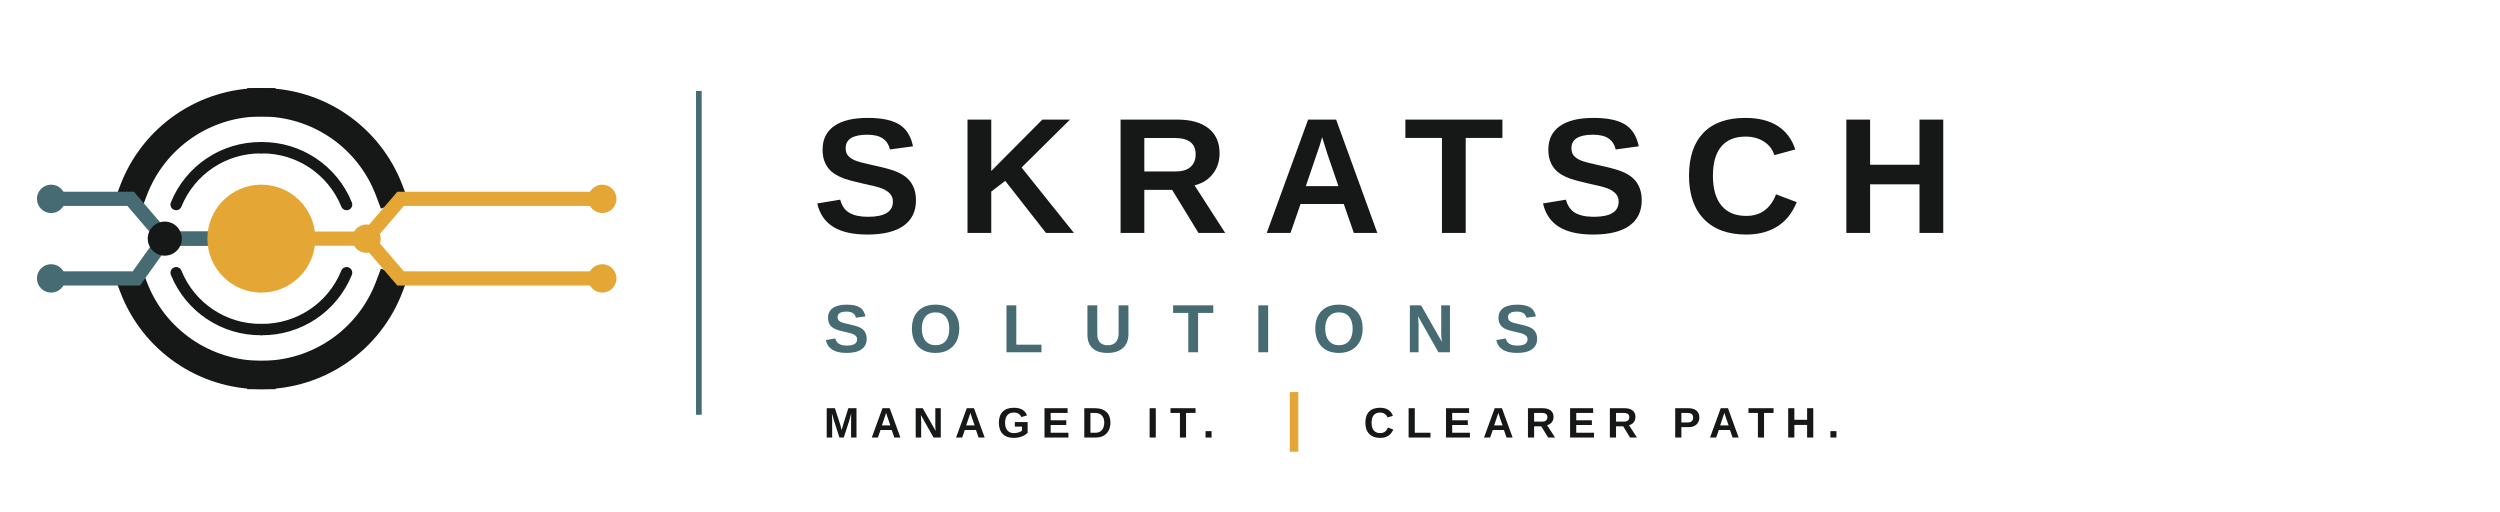
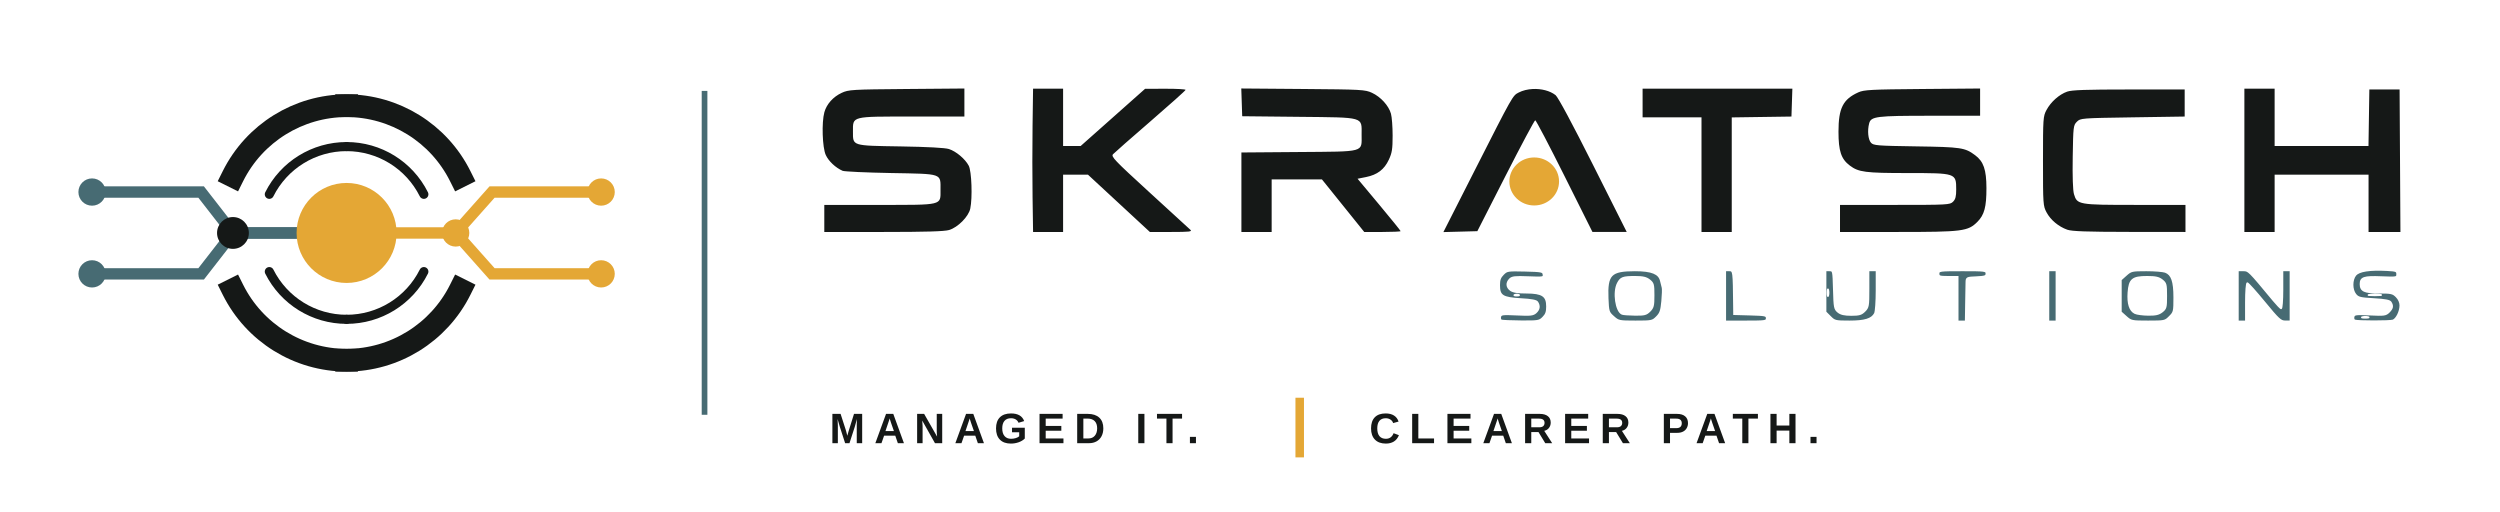
<svg xmlns="http://www.w3.org/2000/svg" viewBox="0 0 880 180" role="img" aria-labelledby="title desc">
  <defs>
    <style>
+       @font-face {
+         font-family: "IBM Plex Sans Brand";
+         font-style: normal;
+         font-weight: 600;
+         src: url("fonts/ibm-plex-sans-latin-600.woff2") format("woff2");
+       }
+ 
      .ink { fill: none; stroke: #151817; stroke-width: 10; stroke-linecap: square; }
      .inner { fill: none; stroke: #151817; stroke-width: 4; stroke-linecap: round; }
      .steel { fill: none; stroke: #476B73; stroke-width: 5; stroke-linecap: round; }
      .amber-line { fill: none; stroke: #E4A735; stroke-width: 5; stroke-linecap: round; }
      .steel-node { fill: #476B73; }
      .ink-node { fill: #151817; }
      .amber { fill: #E4A735; }
      .divider { stroke: #476B73; stroke-width: 2; }
-       .wordmark {
-         fill: #151817;
-         font-family: "Space Grotesk", "IBM Plex Sans", Arial, sans-serif;
-         font-size: 58px;
-         font-weight: 700;
-         letter-spacing: 12px;
-       }
-       .submark {
-         fill: #476B73;
-         font-family: "Space Grotesk", "IBM Plex Sans", Arial, sans-serif;
-         font-size: 24px;
-         font-weight: 600;
-         letter-spacing: 14px;
-       }
+       .wordmark-shape { fill: #151817; }
+       .wordmark-dot { fill: #E4A735; }
+       .wordmark-submark { fill: #476B73; }
      .tagline {
        fill: #151817;
-         font-family: "IBM Plex Sans", Arial, sans-serif;
+         font-family: "IBM Plex Sans Brand", "IBM Plex Sans", Arial, sans-serif;
        font-size: 15px;
        font-weight: 600;
-         letter-spacing: 4px;
+         letter-spacing: 3.25px;
      }
    </style>
  </defs>
-   <g transform="translate(18 22)">
-     <path class="ink" d="M74 14a48 48 0 0 1 45 31" />
-     <path class="ink" d="M119 79a48 48 0 0 1-45 31" />
-     <path class="ink" d="M74 110a48 48 0 0 1-45-31" />
-     <path class="ink" d="M29 45a48 48 0 0 1 45-31" />
-     <path class="inner" d="M74 30a32 32 0 0 1 30 20" />
-     <path class="inner" d="M104 74a32 32 0 0 1-30 20" />
-     <path class="inner" d="M74 94a32 32 0 0 1-30-20" />
-     <path class="inner" d="M44 50a32 32 0 0 1 30-20" />
-     <path class="steel" d="M0 48h28l12 14h15" />
-     <path class="steel" d="M0 76h30l10-14h15" />
-     <path class="amber-line" d="M93 62h18" />
-     <path class="amber-line" d="M111 62l12-14h71" />
-     <path class="amber-line" d="M111 62l12 14h71" />
-     <circle class="steel-node" cx="0" cy="48" r="5" />
-     <circle class="steel-node" cx="0" cy="76" r="5" />
-     <circle class="ink-node" cx="40" cy="62" r="6" />
-     <circle class="amber" cx="74" cy="62" r="19" />
-     <circle class="amber" cx="111" cy="62" r="5" />
-     <circle class="amber" cx="194" cy="48" r="5" />
-     <circle class="amber" cx="194" cy="76" r="5" />
+   <g transform="translate(18 18) scale(.8)">
+     <path class="ink" d="M130 24a56 56 0 0 1 50 31" />
+     <path class="ink" d="M180 105a56 56 0 0 1-50 31" />
+     <path class="ink" d="M130 136a56 56 0 0 1-50-31" />
+     <path class="ink" d="M80 55a56 56 0 0 1 50-31" />
+     <path class="inner" d="M130 42a38 38 0 0 1 34 21" />
+     <path class="inner" d="M164 97a38 38 0 0 1-34 21" />
+     <path class="inner" d="M130 118a38 38 0 0 1-34-21" />
+     <path class="inner" d="M96 63a38 38 0 0 1 34-21" />
+     <path class="steel" d="M18 62h48l14 18h28" />
+     <path class="steel" d="M18 98h48l14-18h28" />
+     <path class="amber-line" d="M152 80h26" />
+     <path class="amber-line" d="M178 80l16-18h48" />
+     <path class="amber-line" d="M178 80l16 18h48" />
+     <circle class="steel-node" cx="18" cy="62" r="6" />
+     <circle class="steel-node" cx="18" cy="98" r="6" />
+     <circle class="ink-node" cx="80" cy="80" r="7" />
+     <circle class="amber" cx="130" cy="80" r="22" />
+     <circle class="amber" cx="178" cy="80" r="6" />
+     <circle class="amber" cx="242" cy="62" r="6" />
+     <circle class="amber" cx="242" cy="98" r="6" />
  </g>
-   <line class="divider" x1="246" y1="32" x2="246" y2="146" />
-   <text class="wordmark" x="286" y="82">SKRATSCH</text>
-   <text class="submark" x="290" y="124">SOLUTIONS</text>
-   <text class="tagline" x="290" y="154">MANAGED IT.</text>
-   <rect class="amber" x="454" y="138" width="3" height="21" />
-   <text class="tagline" x="480" y="154">CLEARER PATH.</text>
+   <line class="divider" x1="248" y1="32" x2="248" y2="146" />
+   <g class="custom-wordmark" transform="translate(286 24) scale(.52) translate(-50 -220)">
+     <path class="wordmark-shape" d="m 340.252,233.742 0.312,9.39 0.312,9.39 38.258,0.409 c 45.133,0.482 42.568,-0.252 42.568,12.193 0,12.042 2.825,11.272 -42.604,11.633 l -38.761,0.308 v 26.904 26.902 h 10.238 10.238 v -17.782 -17.782 h 17.028 17.028 l 14.311,17.782 14.309,17.782 h 12.309 c 6.77,0 12.307,-0.256 12.307,-0.568 0,-0.313 -6.556,-8.419 -14.57,-18.015 l -14.57,-17.447 5.71,-1.141 c 7.66,-1.53 12.366,-5.107 15.462,-11.756 2.155,-4.628 2.559,-7.197 2.564,-16.273 0.003,-5.927 -0.504,-12.609 -1.126,-14.848 -1.513,-5.448 -6.935,-11.412 -12.869,-14.159 -4.606,-2.132 -6.951,-2.261 -46.652,-2.583 z m -187.432,0.017 -39.066,0.33 c -37.021,0.314 -39.322,0.449 -43.951,2.591 -5.821,2.694 -10.242,7.627 -11.77,13.13 -1.916,6.899 -1.367,23.848 0.937,28.921 1.906,4.198 6.634,8.648 11.408,10.737 1.185,0.519 15.895,1.197 32.688,1.507 35.36,0.652 33.589,0.044 33.589,11.484 0,10.544 1.864,10.093 -41.73,10.093 h -36.94 v 9.16 9.16 h 40.019 c 28.542,0 41.291,-0.379 44.454,-1.324 5.954,-1.779 13.2,-9.094 14.338,-14.475 1.562,-7.386 0.928,-25.319 -1.027,-29.034 -2.416,-4.591 -8.537,-9.749 -13.427,-11.316 -2.585,-0.829 -14.493,-1.472 -32.629,-1.764 -33.239,-0.534 -32.33,-0.254 -32.33,-9.981 0,-10.624 -1.506,-10.238 39.986,-10.238 h 35.452 v -9.491 z m 687.558,0 -39.066,0.33 c -34.842,0.295 -39.53,0.541 -43.362,2.269 -10.384,4.683 -13.437,10.732 -13.437,26.62 0,13.119 1.797,18.504 7.649,22.922 5.956,4.496 10.477,5.087 38.984,5.094 32.957,0.005 33.023,0.028 33.052,11.05 0.017,4.775 -0.48,6.691 -2.141,8.352 -2.072,2.072 -3.592,2.155 -39.335,2.155 h -37.18 v 9.16 9.16 h 39.139 c 43.831,0 47.467,-0.461 53.861,-6.855 4.706,-4.706 6.151,-10.115 6.123,-22.905 -0.028,-12.417 -1.94,-17.953 -7.672,-22.212 -6.901,-5.128 -9.466,-5.512 -39.906,-5.969 -26.479,-0.398 -28.887,-0.593 -30.581,-2.465 -1.931,-2.134 -2.513,-8.203 -1.248,-13.035 1.255,-4.796 4.662,-5.228 41.335,-5.228 h 33.785 v -9.221 z m -641.075,0.122 -0.341,25.062 c -0.187,13.783 -0.184,35.606 0.005,48.495 l 0.345,23.433 h 10.162 10.16 v -19.398 -19.398 h 8.411 8.409 l 20.958,19.398 20.956,19.398 h 14.511 c 12.262,4.9e-4 14.266,-0.225 12.932,-1.459 -0.868,-0.803 -13.369,-12.246 -27.782,-25.431 -23.867,-21.834 -26.06,-24.132 -24.58,-25.753 0.894,-0.979 12.292,-10.995 25.332,-22.257 13.04,-11.262 23.737,-20.84 23.772,-21.284 0.034,-0.445 -6.12,-0.788 -13.677,-0.766 l -13.74,0.039 -21.802,19.358 -21.802,19.356 h -5.949 -5.948 v -19.398 -19.398 h -10.166 z m 412.607,0 v 9.699 9.699 h 19.937 19.937 v 38.796 38.796 h 10.238 10.238 v -38.771 -38.773 l 20.206,-0.293 20.206,-0.295 0.311,-9.43 0.312,-9.43 h -50.693 z m 407.362,0 v 48.496 48.495 h 10.238 10.238 v -19.398 -19.398 h 31.791 31.791 v 19.398 19.398 h 10.789 10.787 l -0.28,-48.226 -0.282,-48.226 h -10.238 -10.238 l -0.293,19.129 -0.295,19.129 h -31.766 -31.768 v -19.398 -19.398 h -10.238 z m -481.688,0.215 c -3.426,0.168 -6.781,0.954 -9.569,2.395 -4.089,2.115 -3.828,1.652 -29.727,52.659 l -21.221,41.796 11.488,-0.305 11.49,-0.308 19.135,-37.529 c 10.525,-20.641 19.551,-37.542 20.057,-37.561 0.505,-0.017 9.427,16.986 19.823,37.788 l 18.901,37.822 11.606,0.011 11.604,0.005 -22.745,-45.258 c -14.038,-27.935 -23.765,-46.06 -25.412,-47.355 -3.814,-3 -9.723,-4.443 -15.433,-4.163 z m 403.556,0.324 c -28.995,0 -38.675,0.339 -41.853,1.463 -5.386,1.904 -11.026,6.925 -13.98,12.446 -2.269,4.24 -2.362,5.596 -2.362,34.587 0,29.193 0.081,30.323 2.416,34.694 2.746,5.137 8.096,9.613 14.016,11.726 3.077,1.098 13.126,1.454 42.031,1.49 l 37.988,0.044 v -9.161 -9.16 h -33.999 c -38.431,0 -39.363,-0.163 -41.474,-7.281 -0.759,-2.557 -1.07,-11.823 -0.85,-25.292 0.334,-20.45 0.441,-21.35 2.802,-23.709 2.428,-2.427 2.811,-2.458 37.719,-2.991 l 35.264,-0.539 v -9.16 -9.16 z" />
+     <path class="wordmark-dot" d="m 538.539,280.435 c -9.304,0 -16.82,7.277 -16.82,16.247 0,8.97 7.516,16.247 16.82,16.247 9.304,0 16.818,-7.277 16.818,-16.247 0,-8.97 -7.513,-16.247 -16.818,-16.247 z" />
+     <path class="wordmark-submark" d="m 1107.93,357.121 c -2.365,0.06 -4.438,0.23 -6.207,0.503 -3.538,0.547 -5.824,1.542 -6.807,2.755 -1.203,1.486 -1.853,3.852 -1.852,6.226 0,2.375 0.654,4.74 1.859,6.228 0.859,1.061 1.496,1.584 3.147,1.993 1.65,0.409 4.299,0.634 8.897,0.892 3.809,0.214 6.495,0.466 8.358,0.825 1.863,0.359 2.968,0.785 3.498,1.625 0.821,1.299 1.205,2.485 0.981,3.681 -0.225,1.197 -1.01,2.306 -2.294,3.591 -1.081,1.08 -2.056,1.756 -3.883,2.01 -1.828,0.254 -4.518,0.167 -9.373,-0.067 -4.745,-0.229 -7.403,-0.3 -8.828,-0.115 -0.712,0.092 -1.09,0.245 -1.29,0.404 -0.201,0.159 -0.298,0.352 -0.398,0.737 -0.115,0.439 -0.103,0.889 0,1.225 0.1,0.336 0.274,0.525 0.41,0.581 0.066,0.022 0.642,0.142 1.414,0.213 0.772,0.071 1.79,0.131 2.968,0.179 2.355,0.096 5.353,0.144 8.352,0.145 2.999,7.3e-4 6.004,-0.044 8.375,-0.141 1.186,-0.05 2.213,-0.107 2.998,-0.177 0.784,-0.071 1.373,-0.181 1.467,-0.217 0.943,-0.362 2.164,-1.78 3.056,-3.62 0.892,-1.841 1.494,-4.079 1.494,-5.98 0,-1.938 -0.91,-4.024 -2.486,-5.599 -1.173,-1.173 -1.91,-1.735 -3.427,-2.075 -1.517,-0.341 -3.847,-0.412 -7.971,-0.412 -4.986,0 -8.157,-0.279 -10.21,-1.242 -1.027,-0.482 -1.773,-1.163 -2.227,-2.04 -0.453,-0.877 -0.621,-1.916 -0.621,-3.13 0,-1.15 0.147,-2.127 0.62,-2.936 0.472,-0.81 1.265,-1.394 2.368,-1.766 2.205,-0.744 5.721,-0.795 11.577,-0.56 5.258,0.211 7.983,0.287 9.221,0.065 0.62,-0.111 0.782,-0.246 0.872,-0.398 0.089,-0.152 0.131,-0.496 0.131,-1.063 0,-0.51 -0.044,-0.852 -0.143,-1.057 -0.096,-0.205 -0.221,-0.338 -0.598,-0.49 -0.754,-0.306 -2.436,-0.481 -5.483,-0.646 -2.936,-0.159 -5.595,-0.207 -7.96,-0.148 z m -439.515,0.322 v 16.704 16.704 h 13.471 c 6.602,0 10.12,-0.039 11.878,-0.305 0.879,-0.133 1.271,-0.329 1.412,-0.476 0.141,-0.146 0.181,-0.335 0.181,-0.798 0,-0.446 -0.05,-0.667 -0.177,-0.821 -0.126,-0.154 -0.422,-0.339 -1.113,-0.49 -1.383,-0.303 -4.156,-0.434 -9.232,-0.575 l -11.566,-0.322 -0.063,-5.906 c -0.13,-12.091 -0.202,-18.173 -0.589,-21.128 -0.193,-1.478 -0.487,-2.118 -0.728,-2.343 -0.242,-0.225 -0.593,-0.244 -1.318,-0.244 z m 67.894,0 v 13.553 13.871 l 2.991,2.991 c 1.502,1.502 2.257,2.183 3.835,2.566 1.578,0.383 4.056,0.427 8.771,0.427 5.191,0 8.942,-0.371 11.598,-1.191 2.655,-0.821 4.201,-2.048 5.167,-3.854 0.059,-0.109 0.242,-0.779 0.373,-1.694 0.13,-0.916 0.249,-2.123 0.349,-3.53 0.2,-2.814 0.324,-6.423 0.324,-10.135 v -13.004 h -2.155 -2.155 v 11.903 c 0,5.889 -0.028,9.037 -0.394,11.114 -0.364,2.076 -1.141,3.086 -2.41,4.355 -1.137,1.137 -2.163,1.878 -3.572,2.29 -1.409,0.412 -3.158,0.514 -5.849,0.514 -4.73,0 -7.29,-0.569 -9.28,-2.178 -1.218,-0.985 -2.003,-1.922 -2.406,-4.016 -0.403,-2.094 -0.528,-5.385 -0.697,-11.476 -0.179,-6.48 -0.289,-9.764 -0.631,-11.269 -0.171,-0.753 -0.352,-0.981 -0.551,-1.092 -0.199,-0.112 -0.597,-0.143 -1.242,-0.143 z m 92.141,0 c -7.722,0 -11.778,0.034 -13.804,0.301 -1.013,0.135 -1.475,0.344 -1.633,0.497 -0.158,0.153 -0.19,0.335 -0.19,0.819 0,0.445 0.05,0.728 0.138,0.888 0.086,0.161 0.205,0.273 0.573,0.396 0.735,0.245 2.352,0.333 5.218,0.333 h 7.005 v 15.626 14.549 h 2.156 2.164 l 0.172,-11.055 c 0.099,-6.373 0.22,-13.034 0.269,-14.824 0.022,-0.802 0.034,-1.429 0.184,-1.987 0.149,-0.558 0.505,-1.05 1.05,-1.334 1.091,-0.568 2.767,-0.597 6.104,-0.756 2.918,-0.139 4.596,-0.309 5.405,-0.6 0.405,-0.145 0.564,-0.288 0.663,-0.453 0.098,-0.166 0.154,-0.422 0.154,-0.836 0,-0.46 -0.028,-0.617 -0.196,-0.77 -0.168,-0.153 -0.653,-0.362 -1.675,-0.495 -2.045,-0.266 -6.099,-0.299 -13.755,-0.299 z m 58.734,0 v 16.704 16.704 h 2.155 2.155 v -16.704 -16.704 h -2.155 z m 65.684,0 c -4.844,0 -7.407,0.044 -9.089,0.431 -1.682,0.387 -2.551,1.083 -4.222,2.576 l -3.338,2.983 v 10.714 10.711 l 3.338,2.985 c 1.702,1.521 2.526,2.208 4.34,2.591 1.814,0.383 4.677,0.417 10.202,0.417 5.57,0 8.429,-0.028 10.175,-0.406 1.745,-0.378 2.439,-1.05 3.976,-2.587 1.502,-1.502 2.183,-2.255 2.566,-3.833 0.383,-1.578 0.426,-4.056 0.426,-8.771 0,-5.486 -0.41,-9.348 -1.33,-11.983 -0.92,-2.634 -2.284,-4.039 -4.372,-4.833 -0.576,-0.218 -2.434,-0.509 -4.748,-0.695 -2.314,-0.186 -5.148,-0.301 -7.925,-0.301 z m 62.56,0 v 16.704 16.704 h 2.155 2.155 v -12.393 c 0,-3.611 0.108,-6.852 0.292,-9.207 0.09,-1.177 0.198,-2.13 0.326,-2.814 0.066,-0.342 0.128,-0.616 0.215,-0.844 0.044,-0.114 0.089,-0.218 0.176,-0.331 0.09,-0.113 0.262,-0.276 0.528,-0.276 0.271,0 0.343,0.086 0.446,0.152 0.103,0.065 0.201,0.143 0.316,0.238 0.228,0.191 0.507,0.451 0.842,0.785 0.67,0.668 1.558,1.621 2.612,2.795 2.107,2.348 4.87,5.577 7.786,9.131 4.768,5.81 7.505,9.034 9.388,10.762 1.883,1.728 2.786,1.962 4.292,1.974 l 2.959,0.022 V 374.146 357.442 h -2.155 -2.155 v 12.484 c 0,3.689 -0.107,6.913 -0.285,9.207 -0.089,1.147 -0.194,2.058 -0.321,2.701 -0.066,0.322 -0.124,0.571 -0.221,0.789 -0.044,0.109 -0.098,0.216 -0.226,0.332 -0.126,0.117 -0.43,0.221 -0.654,0.139 -0.35,-0.128 -0.54,-0.33 -0.882,-0.64 -0.342,-0.31 -0.759,-0.722 -1.229,-1.212 -0.939,-0.981 -2.091,-2.274 -3.237,-3.654 -8.571,-10.323 -12.791,-15.416 -15.273,-17.874 -1.241,-1.229 -2.03,-1.781 -2.682,-2.033 -0.652,-0.252 -1.233,-0.238 -2.166,-0.238 z m -408.764,0.004 c -8.137,-0.003 -12.734,0.726 -15.176,3.237 -2.442,2.511 -2.995,7.07 -2.665,15.1 0.183,4.461 0.326,6.797 0.796,8.295 0.47,1.498 1.243,2.26 2.926,3.763 1.702,1.521 2.526,2.208 4.34,2.591 1.814,0.383 4.677,0.417 10.202,0.417 5.491,0 8.359,-0.039 10.112,-0.4 1.753,-0.363 2.435,-0.989 3.86,-2.414 1.214,-1.214 1.914,-2.175 2.423,-3.65 0.509,-1.475 0.81,-3.491 1.109,-6.708 0.196,-2.112 0.327,-4.194 0.375,-5.839 0.022,-0.822 0.028,-1.535 0.011,-2.082 -0.017,-0.547 -0.075,-0.965 -0.092,-1.023 -0.262,-0.838 -0.753,-2.814 -1.118,-4.475 -0.539,-2.456 -1.891,-4.075 -4.593,-5.184 -2.702,-1.109 -6.77,-1.627 -12.509,-1.629 z m -74.332,0.229 c -5.842,-0.147 -8.903,-0.189 -10.726,0.103 -1.823,0.293 -2.419,0.836 -3.698,2.115 -1.971,1.972 -2.522,3.49 -2.522,7.03 0,1.777 0.143,3.166 0.514,4.231 0.371,1.065 0.945,1.817 1.909,2.431 1.929,1.229 5.537,1.795 11.732,2.143 3.722,0.209 6.356,0.461 8.19,0.819 1.834,0.358 2.93,0.785 3.458,1.621 0.851,1.347 1.211,2.712 1.008,4.027 -0.203,1.315 -0.957,2.538 -2.178,3.644 -0.975,0.883 -2.051,1.425 -3.949,1.633 -1.897,0.208 -4.659,0.141 -9.289,-0.083 -4.825,-0.232 -7.525,-0.305 -8.971,-0.122 -0.723,0.091 -1.105,0.245 -1.307,0.404 -0.202,0.159 -0.299,0.351 -0.4,0.737 -0.115,0.439 -0.102,0.889 -0.003,1.225 0.1,0.336 0.274,0.525 0.41,0.581 -0.034,-0.011 0.139,0.039 0.366,0.067 0.227,0.034 0.537,0.065 0.914,0.097 0.753,0.064 1.776,0.125 2.987,0.179 2.421,0.107 5.598,0.183 8.939,0.206 5.769,0.039 8.844,0.017 10.701,-0.301 1.857,-0.32 2.494,-0.862 3.732,-2.101 1.948,-1.948 2.488,-3.465 2.488,-7.085 0,-3.512 -0.724,-5.581 -2.684,-6.889 -1.96,-1.308 -5.348,-1.859 -10.693,-1.859 -5.743,0 -9.07,-0.464 -10.941,-1.774 -1.524,-1.067 -2.409,-2.473 -2.526,-3.974 -0.117,-1.501 0.536,-3.039 1.869,-4.372 0.833,-0.834 1.898,-1.341 3.772,-1.549 1.874,-0.208 4.615,-0.173 9.07,0.005 5.095,0.205 7.776,0.274 8.979,0.067 0.602,-0.103 0.733,-0.232 0.783,-0.326 0.05,-0.094 0.069,-0.386 -0.004,-0.895 -0.069,-0.473 -0.15,-0.721 -0.337,-0.911 -0.186,-0.191 -0.562,-0.388 -1.345,-0.545 -1.567,-0.314 -4.617,-0.439 -10.251,-0.581 z m 74.6,2.999 c 5.254,0 7.657,0.551 9.943,2.349 1.329,1.045 2.171,1.908 2.587,3.414 0.416,1.506 0.459,3.582 0.459,7.295 0,3.565 -0.071,5.68 -0.463,7.27 -0.393,1.59 -1.147,2.616 -2.341,3.81 -1.182,1.182 -2.195,1.929 -3.698,2.315 -1.503,0.386 -3.448,0.439 -6.658,0.402 -2.025,-0.022 -4.018,-0.107 -5.607,-0.223 -0.795,-0.058 -1.488,-0.123 -2.04,-0.196 -0.551,-0.072 -0.931,-0.129 -1.242,-0.255 -1.262,-0.508 -2.216,-1.767 -2.966,-3.389 -0.75,-1.622 -1.29,-3.643 -1.6,-5.797 -0.619,-4.308 -0.339,-9.135 1.307,-12.318 1.013,-1.96 2.012,-3.224 3.814,-3.892 1.802,-0.668 4.304,-0.787 8.504,-0.787 z m 346.503,0 c 2.881,0 4.884,0.116 6.487,0.469 1.603,0.354 2.8,0.963 3.965,1.88 1.339,1.053 2.184,1.914 2.595,3.465 0.411,1.551 0.45,3.722 0.45,7.657 0,3.935 -0.034,6.107 -0.45,7.657 -0.411,1.551 -1.257,2.412 -2.595,3.465 -1.148,0.903 -2.323,1.505 -3.837,1.852 -1.514,0.347 -3.358,0.451 -5.931,0.423 -1.837,-0.017 -3.767,-0.167 -5.412,-0.39 -1.644,-0.222 -2.967,-0.49 -3.755,-0.871 -1.889,-0.913 -3.232,-2.67 -4.005,-5.106 -0.774,-2.436 -1.011,-5.568 -0.734,-9.383 0.325,-4.484 1.008,-7.32 3.035,-9.017 2.027,-1.697 5.168,-2.101 10.188,-2.101 z m -216.06,8.453 c 0.11,0.003 0.218,0.034 0.293,0.074 0.237,0.136 0.266,0.265 0.318,0.381 0.05,0.116 0.088,0.239 0.127,0.385 0.308,1.176 0.308,2.869 0,4.045 -0.034,0.147 -0.075,0.268 -0.127,0.383 -0.05,0.115 -0.081,0.245 -0.318,0.381 -0.118,0.068 -0.327,0.104 -0.487,0.05 -0.159,-0.056 -0.246,-0.15 -0.299,-0.223 -0.106,-0.144 -0.129,-0.249 -0.159,-0.366 -0.123,-0.471 -0.162,-1.189 -0.162,-2.246 0,-1.056 0.034,-1.775 0.162,-2.246 0.034,-0.118 0.05,-0.222 0.159,-0.366 0.05,-0.072 0.139,-0.168 0.299,-0.223 0.059,-0.022 0.127,-0.028 0.194,-0.028 z m 370.195,3.517 c 1.285,0 2.569,0.062 3.568,0.186 0.249,0.034 0.448,0.061 0.607,0.095 0.159,0.034 0.237,-0.004 0.477,0.193 0.066,0.05 0.15,0.135 0.194,0.299 0.044,0.163 -0.016,0.369 -0.09,0.471 -0.148,0.205 -0.246,0.201 -0.32,0.227 -0.15,0.056 -0.275,0.069 -0.45,0.09 -0.701,0.087 -2.049,0.133 -3.984,0.133 -1.935,0 -3.284,-0.045 -3.985,-0.133 -0.174,-0.017 -0.301,-0.039 -0.45,-0.09 -0.073,-0.022 -0.173,-0.022 -0.322,-0.227 -0.073,-0.102 -0.132,-0.308 -0.089,-0.471 0.044,-0.163 0.131,-0.249 0.191,-0.299 0.241,-0.199 0.322,-0.16 0.48,-0.193 0.16,-0.034 0.354,-0.064 0.604,-0.095 0.999,-0.124 2.285,-0.186 3.57,-0.186 z m -580.868,0.005 c 0.542,0 1.084,0.092 1.549,0.28 0.115,0.044 0.217,0.097 0.318,0.166 0.1,0.069 0.22,0.156 0.295,0.358 0.075,0.202 -0.003,0.501 -0.12,0.636 -0.118,0.134 -0.228,0.183 -0.332,0.225 -0.42,0.169 -0.939,0.198 -1.709,0.198 -0.771,0 -1.29,-0.028 -1.709,-0.198 -0.104,-0.039 -0.215,-0.091 -0.333,-0.225 -0.118,-0.134 -0.197,-0.434 -0.122,-0.636 0.075,-0.202 0.195,-0.289 0.295,-0.358 0.101,-0.069 0.203,-0.119 0.32,-0.166 0.465,-0.188 1.007,-0.28 1.549,-0.28 z m 574.402,15.088 c 0.717,0 1.433,0.075 2.021,0.229 0.148,0.039 0.269,0.077 0.385,0.128 0.116,0.05 0.246,0.08 0.382,0.315 0.066,0.118 0.104,0.329 0.044,0.488 -0.066,0.16 -0.151,0.246 -0.224,0.299 -0.144,0.106 -0.248,0.129 -0.366,0.161 -0.471,0.123 -1.189,0.162 -2.246,0.162 -1.056,0 -1.775,-0.039 -2.246,-0.162 -0.117,-0.034 -0.222,-0.056 -0.365,-0.161 -0.074,-0.056 -0.169,-0.139 -0.223,-0.299 -0.066,-0.16 -0.016,-0.37 0.044,-0.488 0.135,-0.236 0.265,-0.264 0.382,-0.315 0.116,-0.05 0.238,-0.09 0.385,-0.128 0.588,-0.154 1.306,-0.229 2.023,-0.229 z" />
+   </g>
+   <text class="tagline" x="292" y="156">MANAGED IT.</text>
+   <rect class="amber" x="456" y="140" width="3" height="21" />
+   <text class="tagline" x="482" y="156">CLEARER PATH.</text>
</svg>
